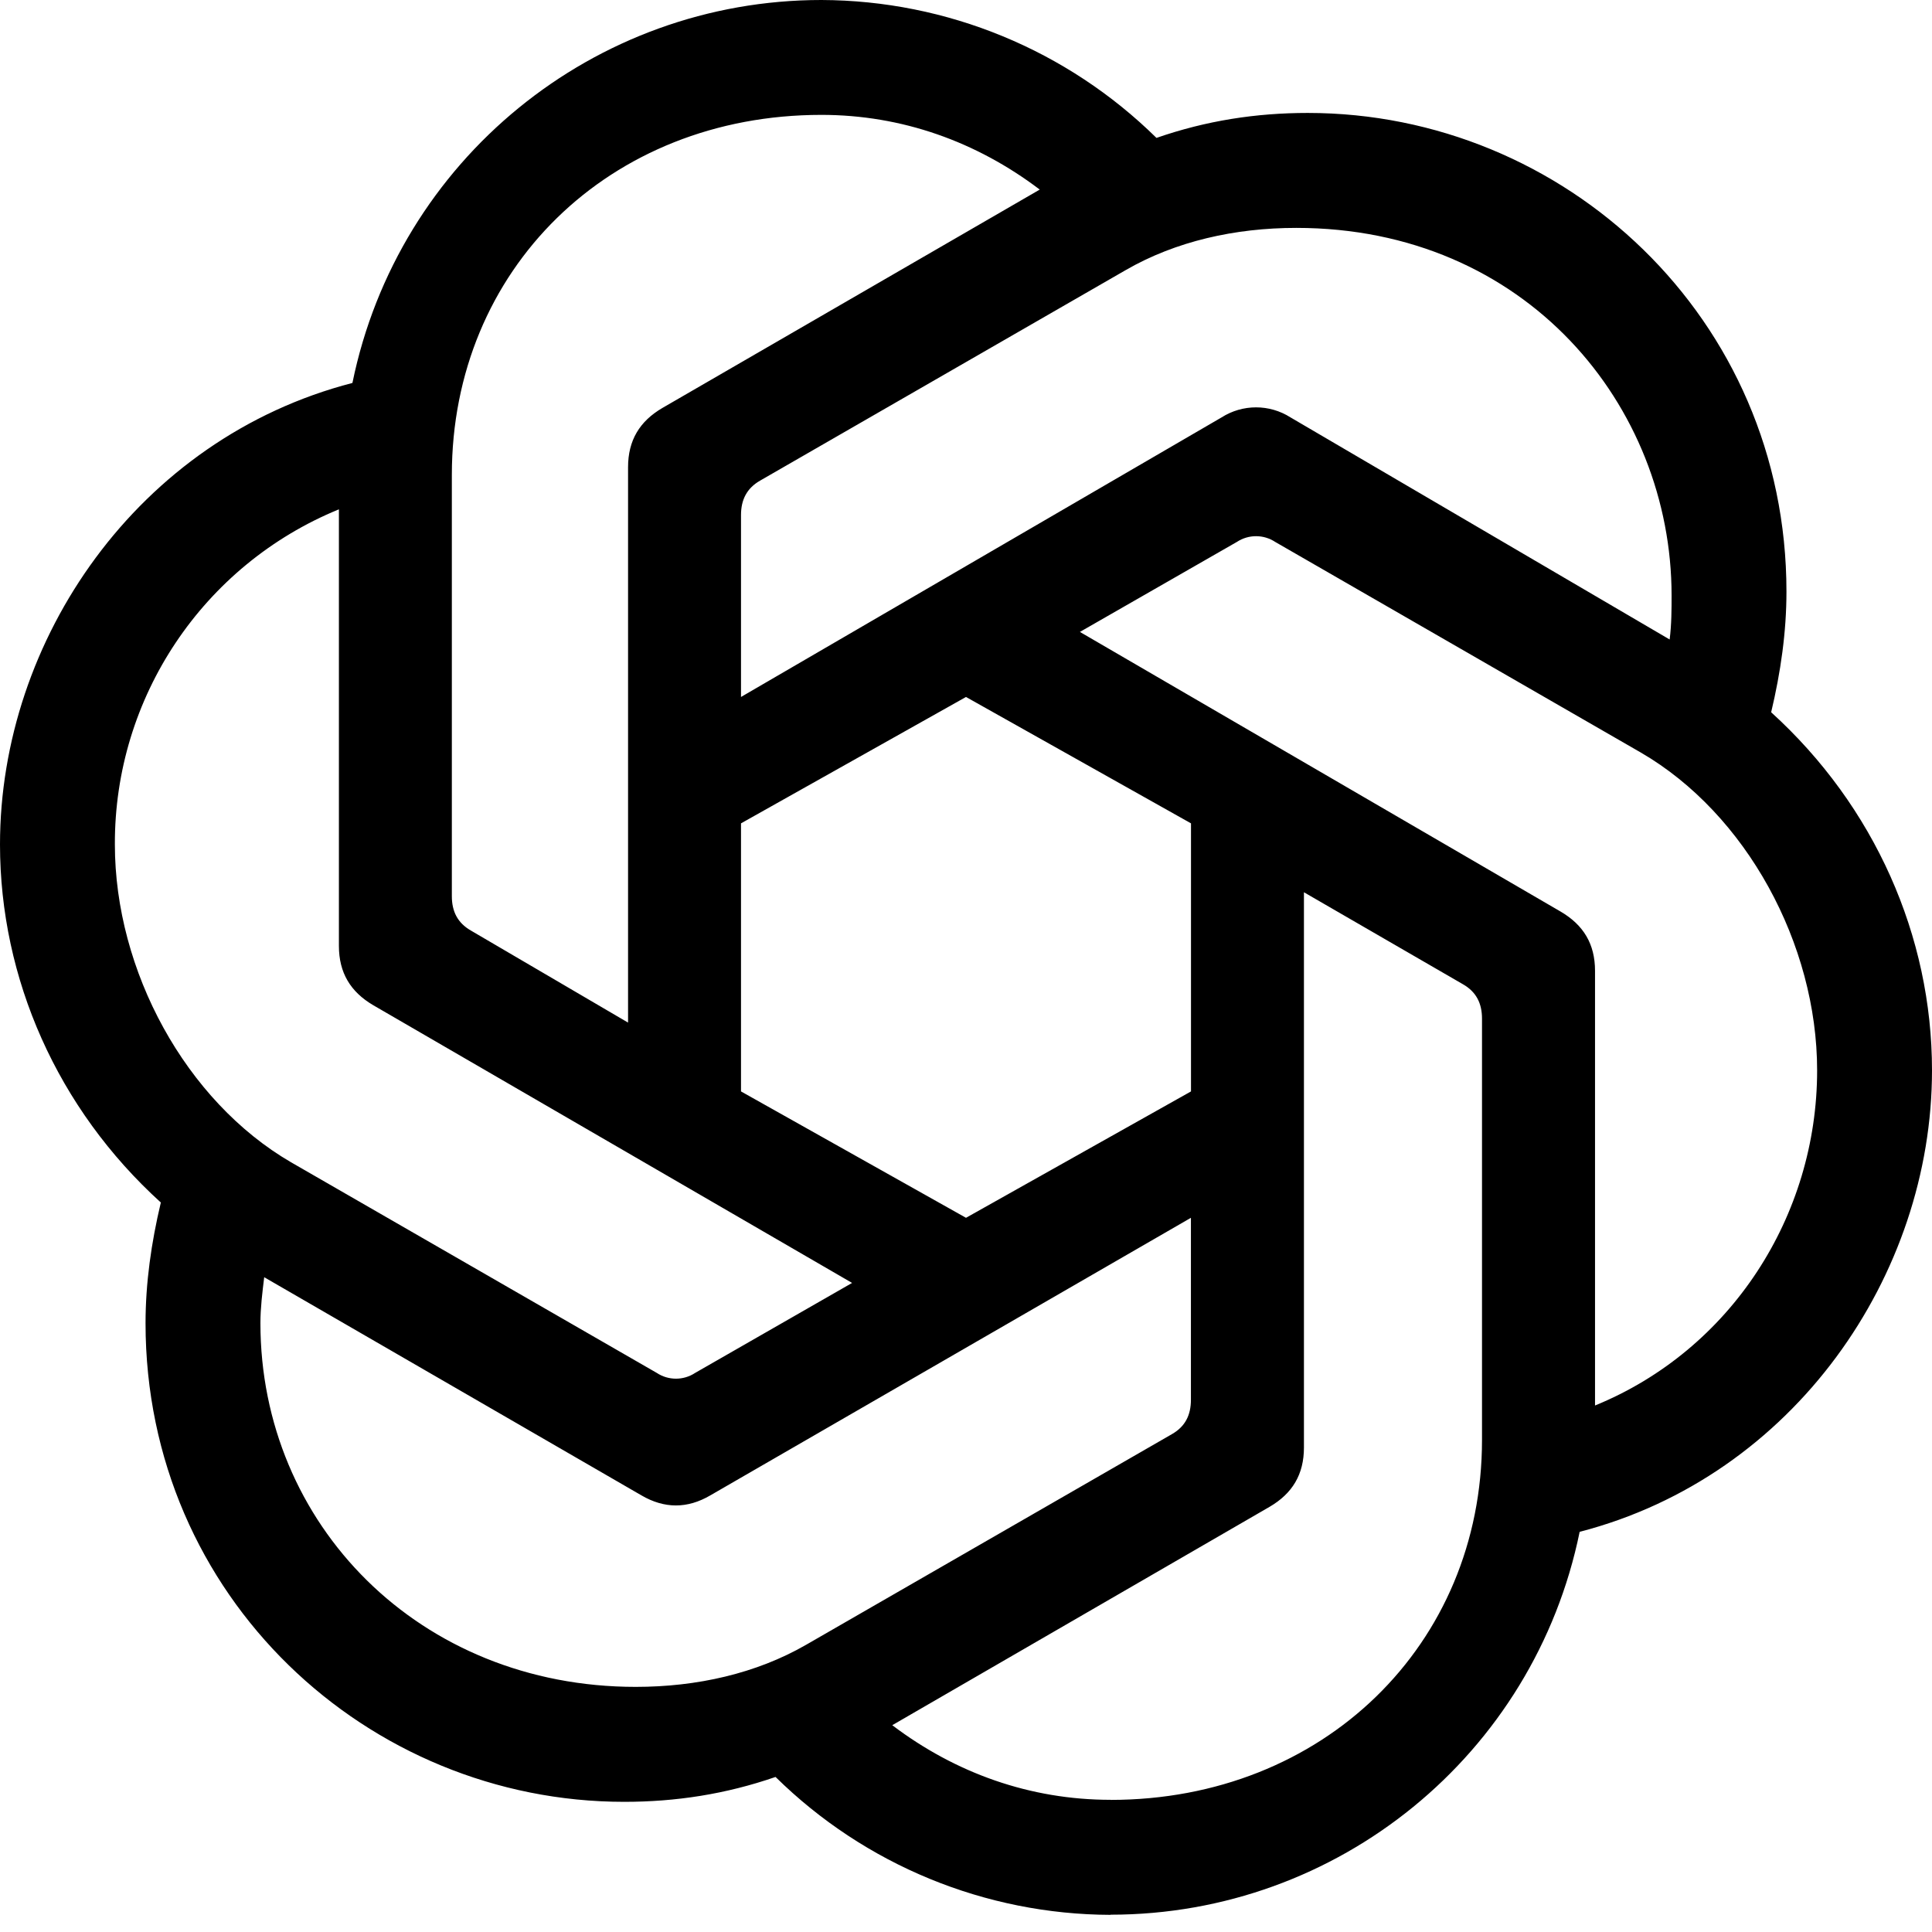
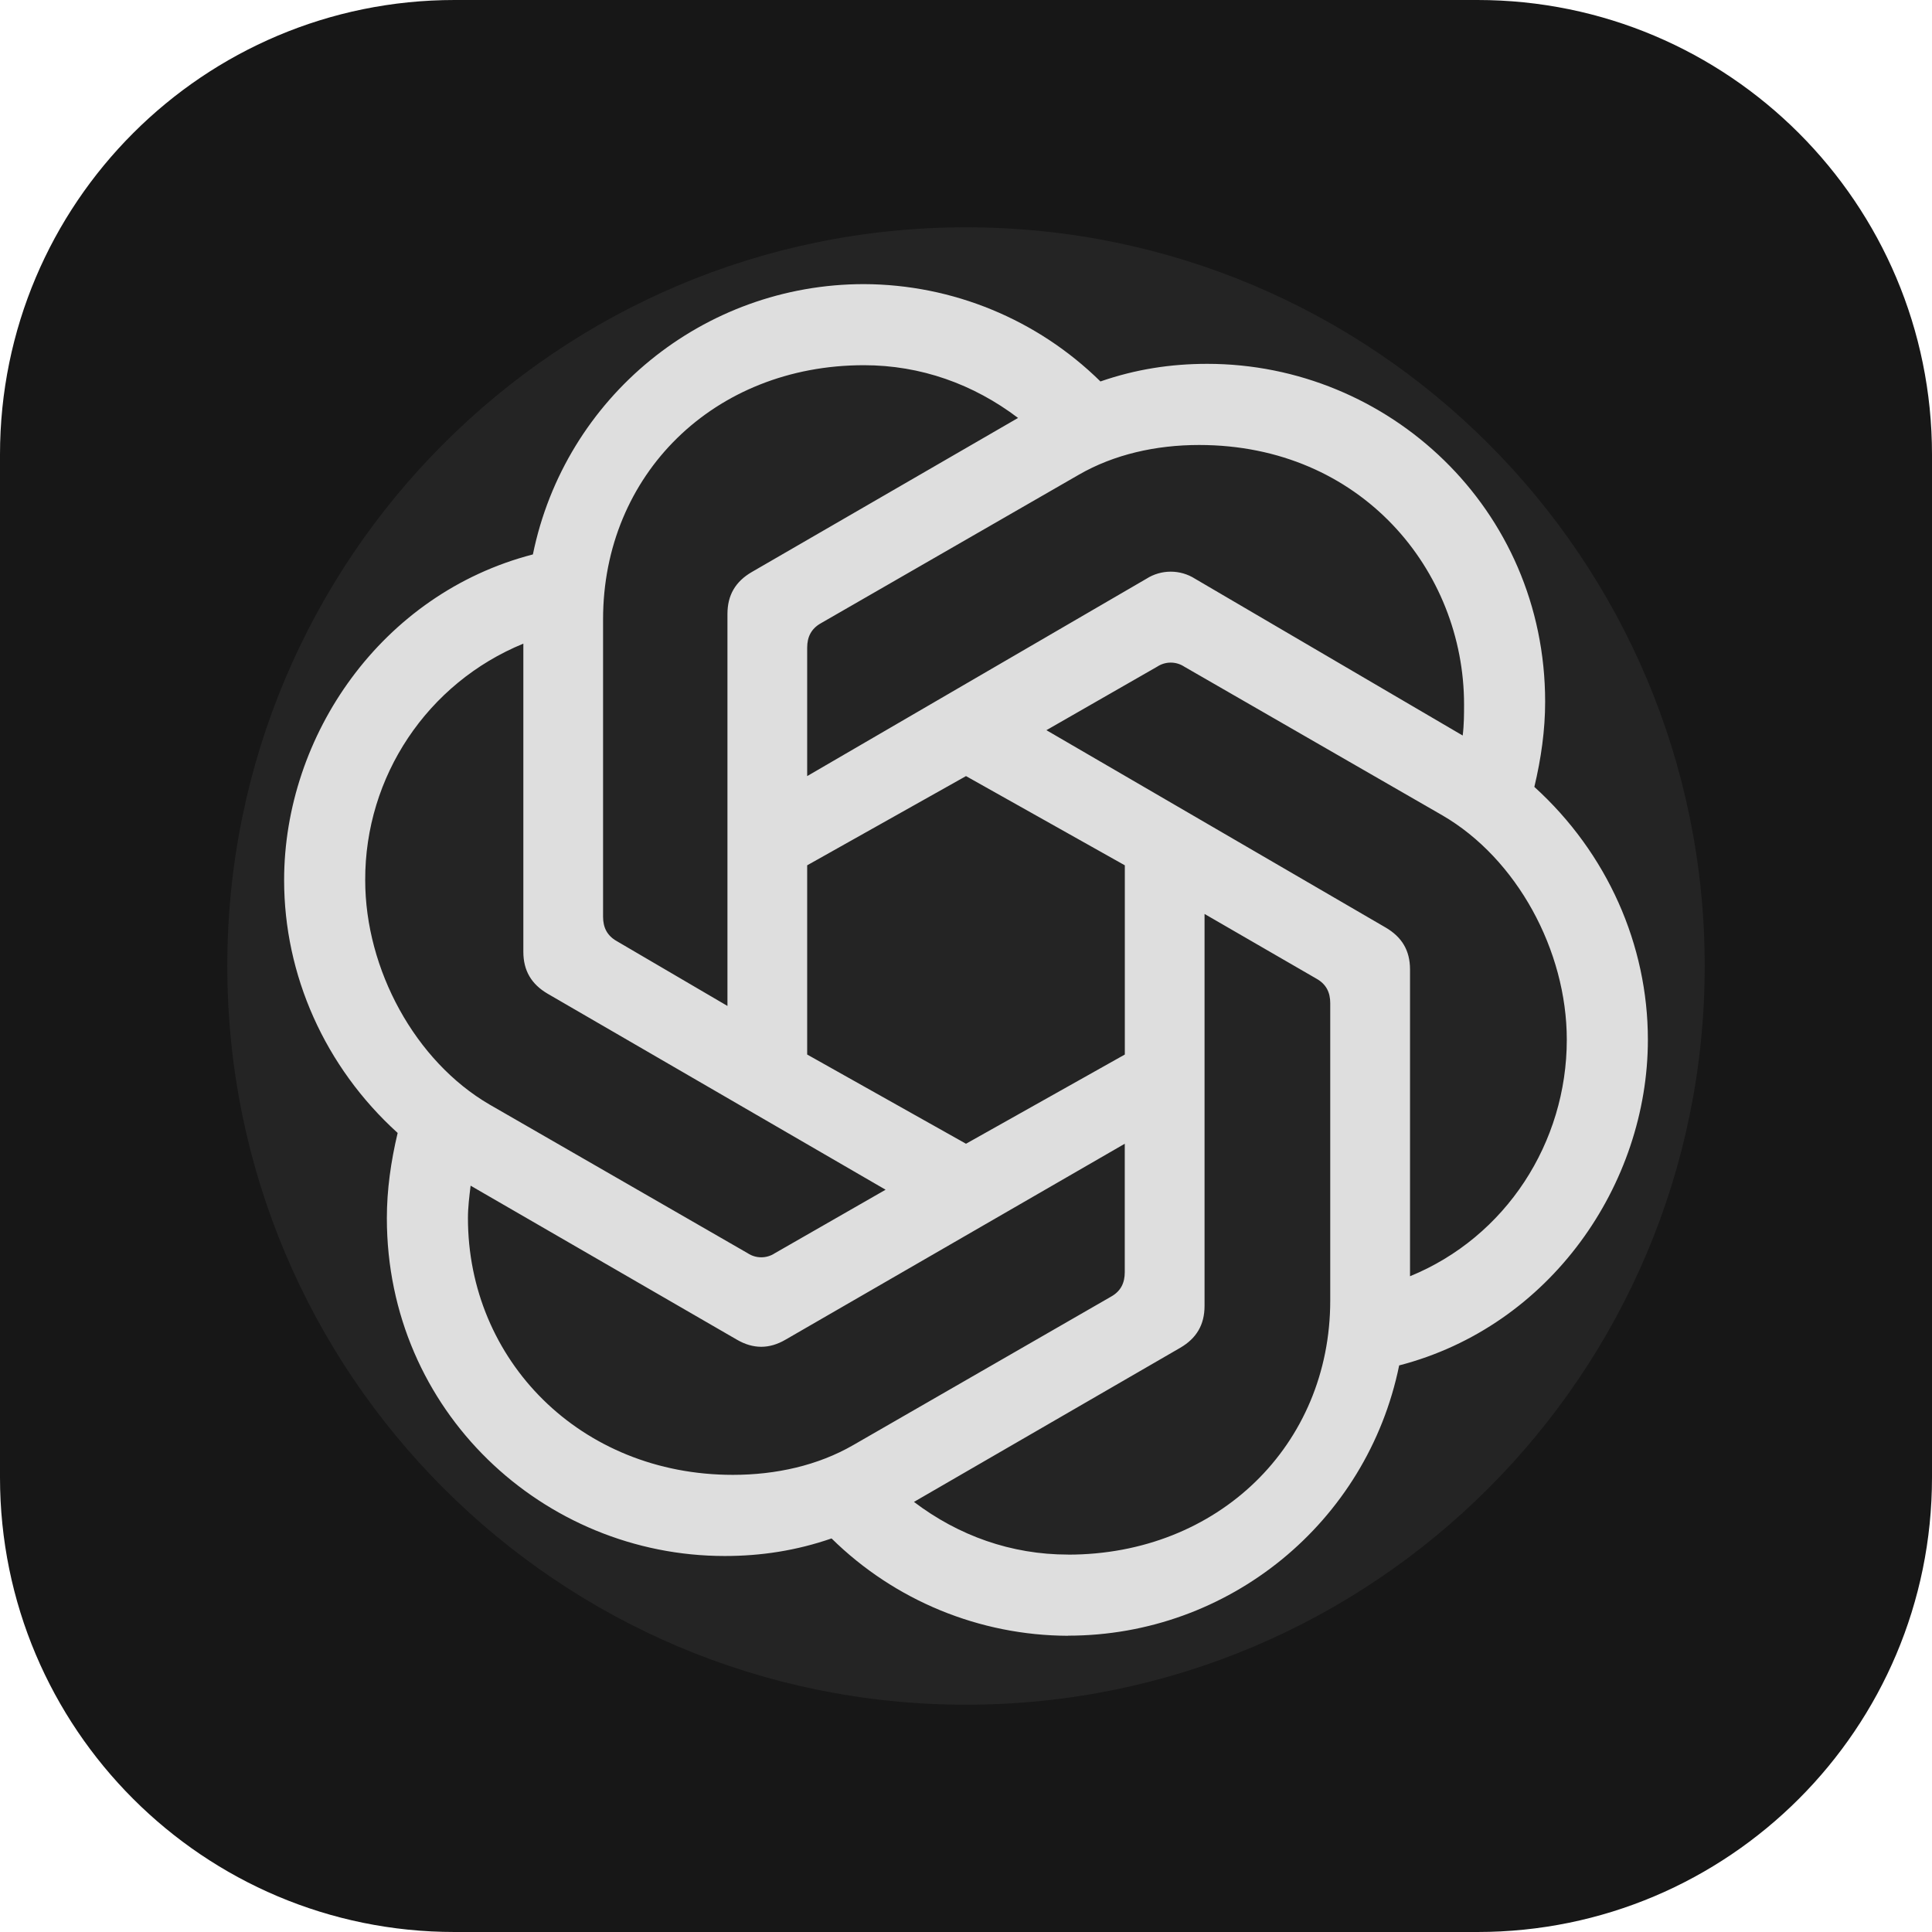
- <svg xmlns="http://www.w3.org/2000/svg" fill="currentColor" fill-rule="evenodd" height="1em" style="flex:none;line-height:1" viewBox="0 0 24 24" width="1em">
-   <path d="M9.205 8.658v-2.26c0-.19.072-.333.238-.428l4.543-2.616c.619-.357 1.356-.523 2.117-.523 2.854 0 4.662 2.212 4.662 4.566 0 .167 0 .357-.024.547l-4.71-2.759a.797.797 0 00-.856 0l-5.97 3.473zm10.609 8.8V12.06c0-.333-.143-.57-.429-.737l-5.97-3.473 1.95-1.118a.433.433 0 01.476 0l4.543 2.617c1.309.76 2.189 2.378 2.189 3.948 0 1.808-1.07 3.473-2.76 4.163zM7.802 12.703l-1.95-1.142c-.167-.095-.239-.238-.239-.428V5.899c0-2.545 1.95-4.472 4.591-4.472 1 0 1.927.333 2.712.928L8.23 5.067c-.285.166-.428.404-.428.737v6.898zM12 15.128l-2.795-1.57v-3.33L12 8.658l2.795 1.57v3.33L12 15.128zm1.796 7.23c-1 0-1.927-.332-2.712-.927l4.686-2.712c.285-.166.428-.404.428-.737v-6.898l1.974 1.142c.167.095.238.238.238.428v5.233c0 2.545-1.974 4.472-4.614 4.472zm-5.637-5.303l-4.544-2.617c-1.308-.761-2.188-2.378-2.188-3.948A4.482 4.482 0 014.21 6.327v5.423c0 .333.143.571.428.738l5.947 3.449-1.95 1.118a.432.432 0 01-.476 0zm-.262 3.9c-2.688 0-4.662-2.021-4.662-4.519 0-.19.024-.38.047-.57l4.686 2.71c.286.167.571.167.856 0l5.97-3.448v2.26c0 .19-.07.333-.237.428l-4.543 2.616c-.619.357-1.356.523-2.117.523zm5.899 2.83a5.947 5.947 0 005.827-4.756C22.287 18.339 24 15.84 24 13.296c0-1.665-.713-3.282-1.998-4.448.119-.5.19-.999.19-1.498 0-3.401-2.759-5.947-5.946-5.947-.642 0-1.26.095-1.88.31A5.962 5.962 0 0010.205 0a5.947 5.947 0 00-5.827 4.757C1.713 5.447 0 7.945 0 10.49c0 1.666.713 3.283 1.998 4.448-.119.5-.19 1-.19 1.499 0 3.401 2.759 5.946 5.946 5.946.642 0 1.26-.095 1.88-.309a5.96 5.96 0 004.162 1.713z" />
+ <svg xmlns="http://www.w3.org/2000/svg" fill="#dedede" fill-rule="evenodd" height="48" viewBox="-5 -5 34 34" width="48">
+   <rect x="-5" y="-5" width="34" height="34" rx="8" fill="#171717" />
+   <circle cx="12" cy="12" r="13" fill="#242424" />
+   <path fill="#dedede" d="M9.205 8.658v-2.26c0-.19.072-.333.238-.428l4.543-2.616c.619-.357 1.356-.523 2.117-.523 2.854 0 4.662 2.212 4.662 4.566 0 .167 0 .357-.024.547l-4.71-2.759a.797.797 0 00-.856 0l-5.97 3.473zm10.609 8.8V12.06c0-.333-.143-.57-.429-.737l-5.97-3.473 1.95-1.118a.433.433 0 01.476 0l4.543 2.617c1.309.76 2.189 2.378 2.189 3.948 0 1.808-1.07 3.473-2.76 4.163zM7.802 12.703l-1.95-1.142c-.167-.095-.239-.238-.239-.428V5.899c0-2.545 1.95-4.472 4.591-4.472 1 0 1.927.333 2.712.928L8.23 5.067c-.285.166-.428.404-.428.737v6.898zM12 15.128l-2.795-1.57v-3.33L12 8.658l2.795 1.57v3.33L12 15.128zm1.796 7.23c-1 0-1.927-.332-2.712-.927l4.686-2.712c.285-.166.428-.404.428-.737v-6.898l1.974 1.142c.167.095.238.238.238.428v5.233c0 2.545-1.974 4.472-4.614 4.472zm-5.637-5.303l-4.544-2.617c-1.308-.761-2.188-2.378-2.188-3.948A4.482 4.482 0 014.21 6.327v5.423c0 .333.143.571.428.738l5.947 3.449-1.95 1.118a.432.432 0 01-.476 0zm-.262 3.9c-2.688 0-4.662-2.021-4.662-4.519 0-.19.024-.38.047-.57l4.686 2.71c.286.167.571.167.856 0l5.97-3.448v2.26c0 .19-.07.333-.237.428l-4.543 2.616c-.619.357-1.356.523-2.117.523zm5.899 2.83a5.947 5.947 0 005.827-4.756C22.287 18.339 24 15.84 24 13.296c0-1.665-.713-3.282-1.998-4.448.119-.5.19-.999.19-1.498 0-3.401-2.759-5.947-5.946-5.947-.642 0-1.26.095-1.88.31A5.962 5.962 0 0010.205 0a5.947 5.947 0 00-5.827 4.757C1.713 5.447 0 7.945 0 10.49c0 1.666.713 3.283 1.998 4.448-.119.5-.19 1-.19 1.499 0 3.401 2.759 5.946 5.946 5.946.642 0 1.26-.095 1.88-.309a5.96 5.96 0 004.162 1.713z" />
</svg>
